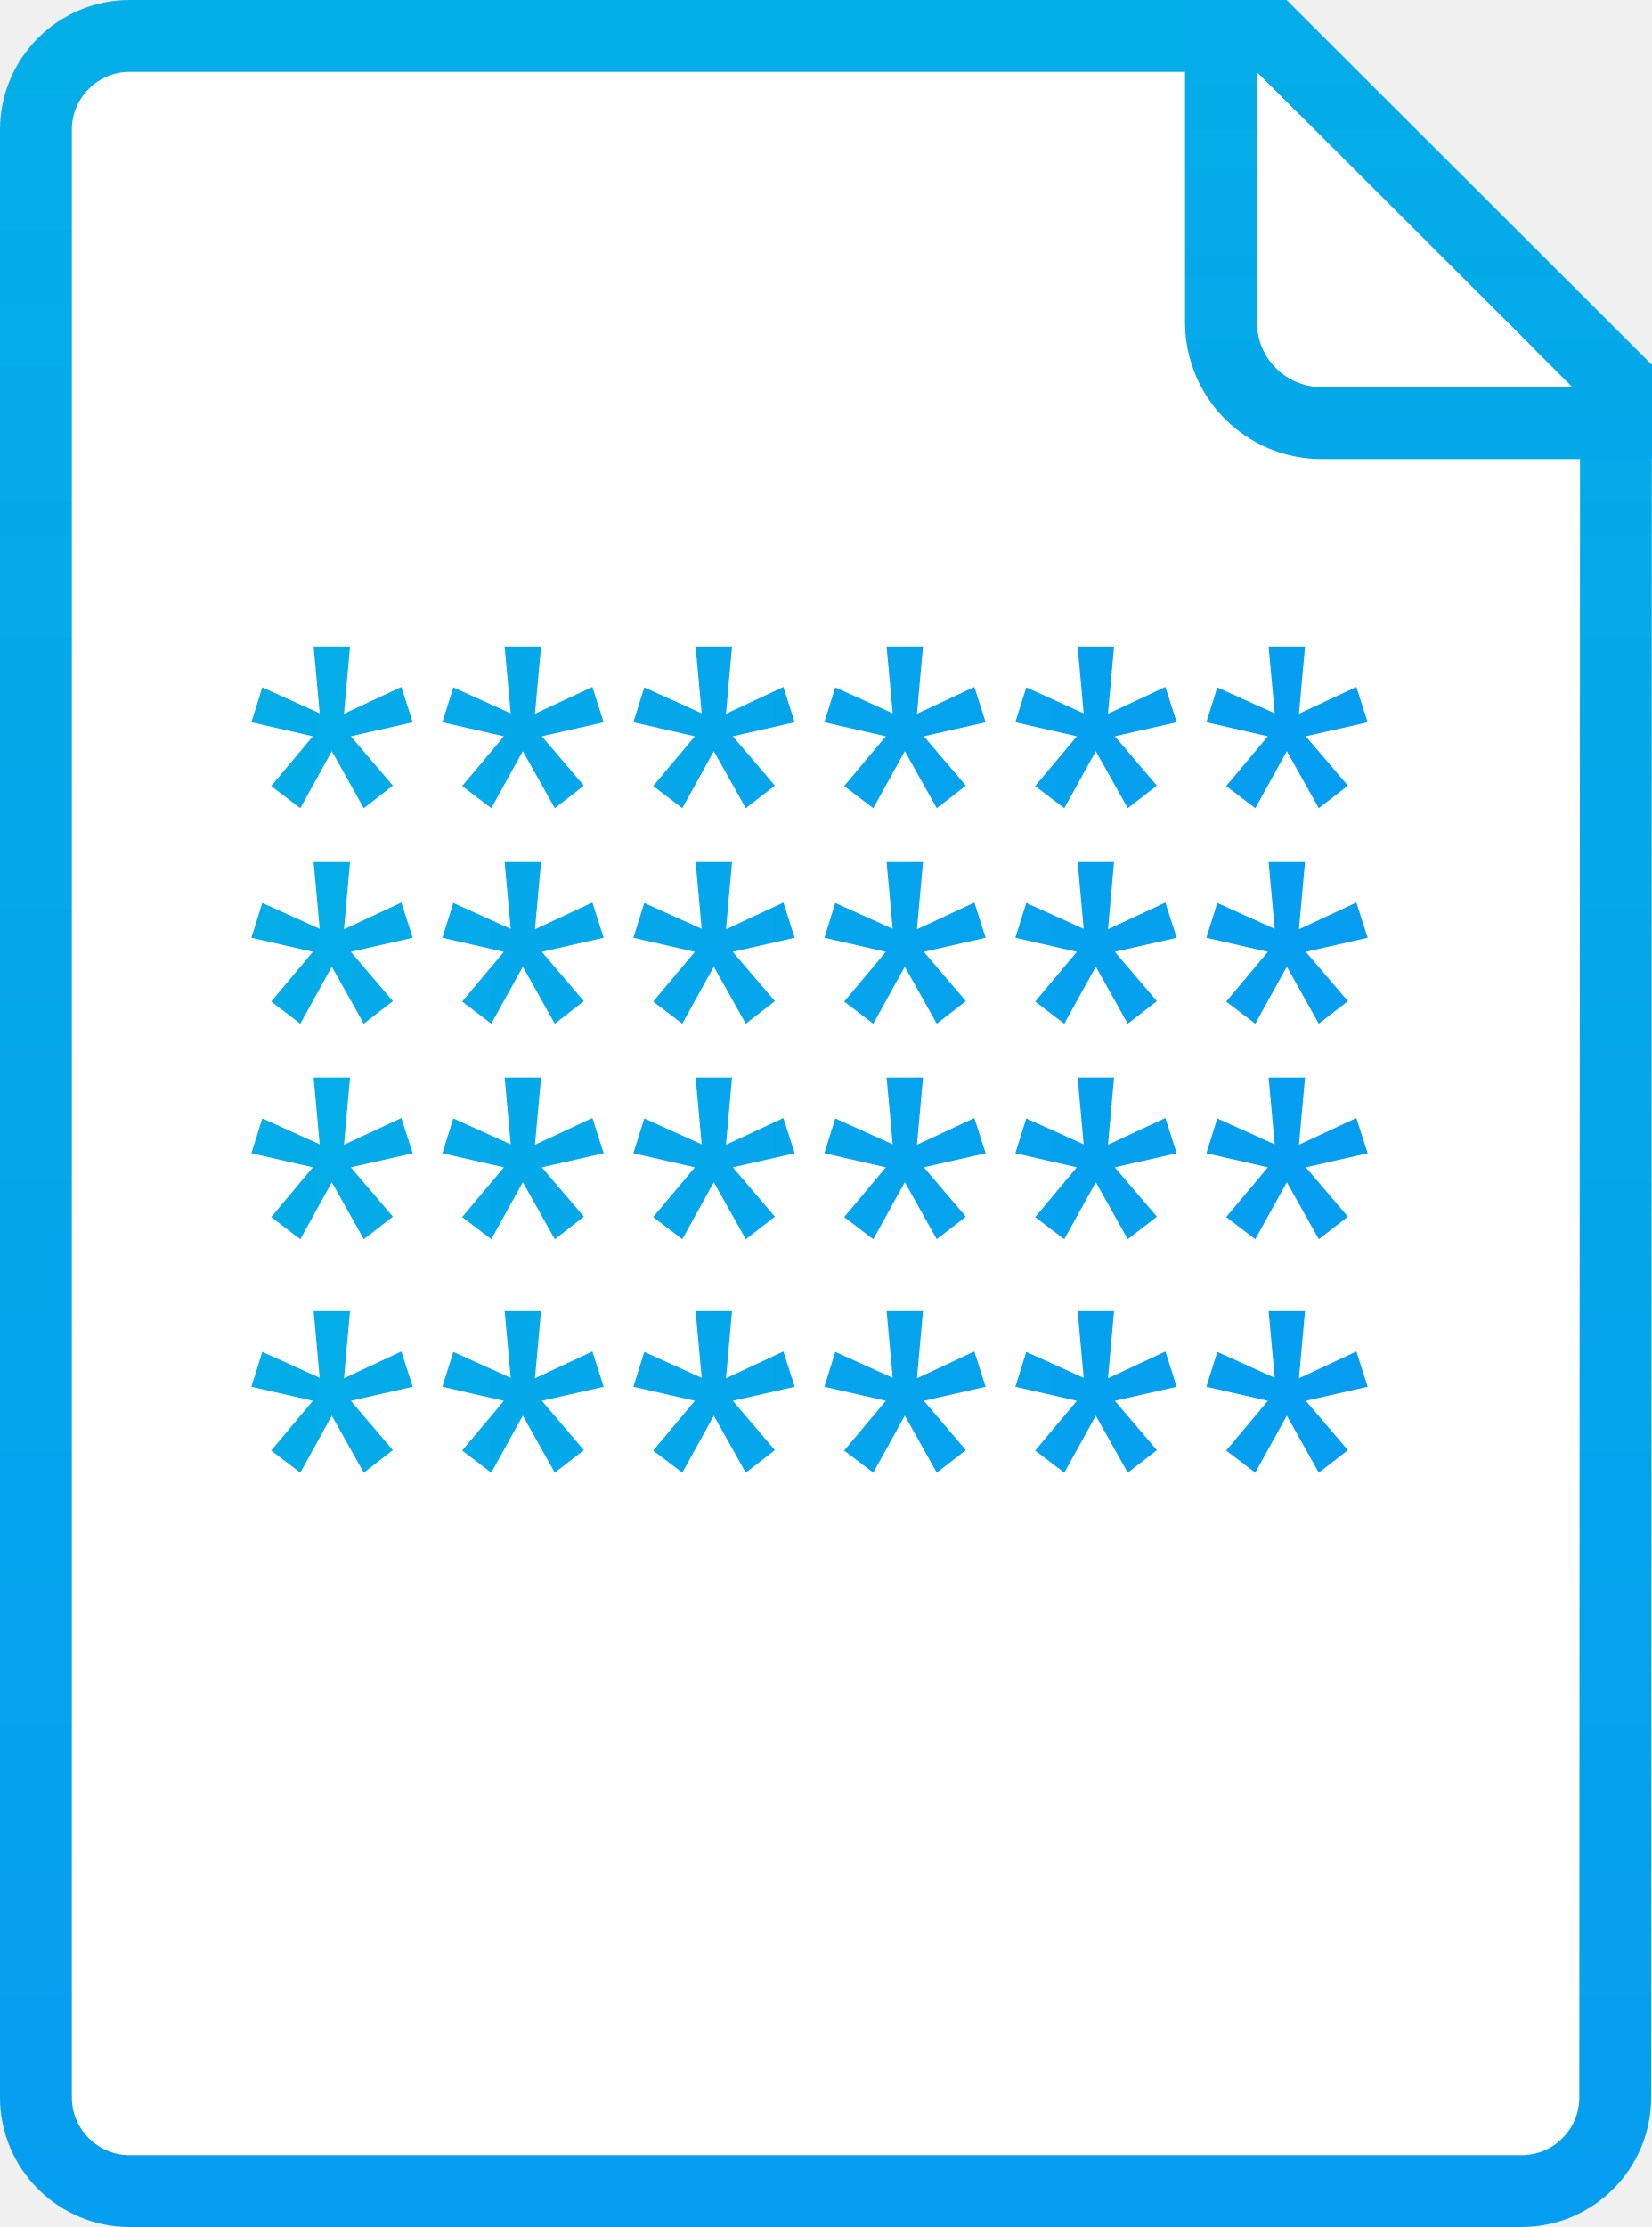
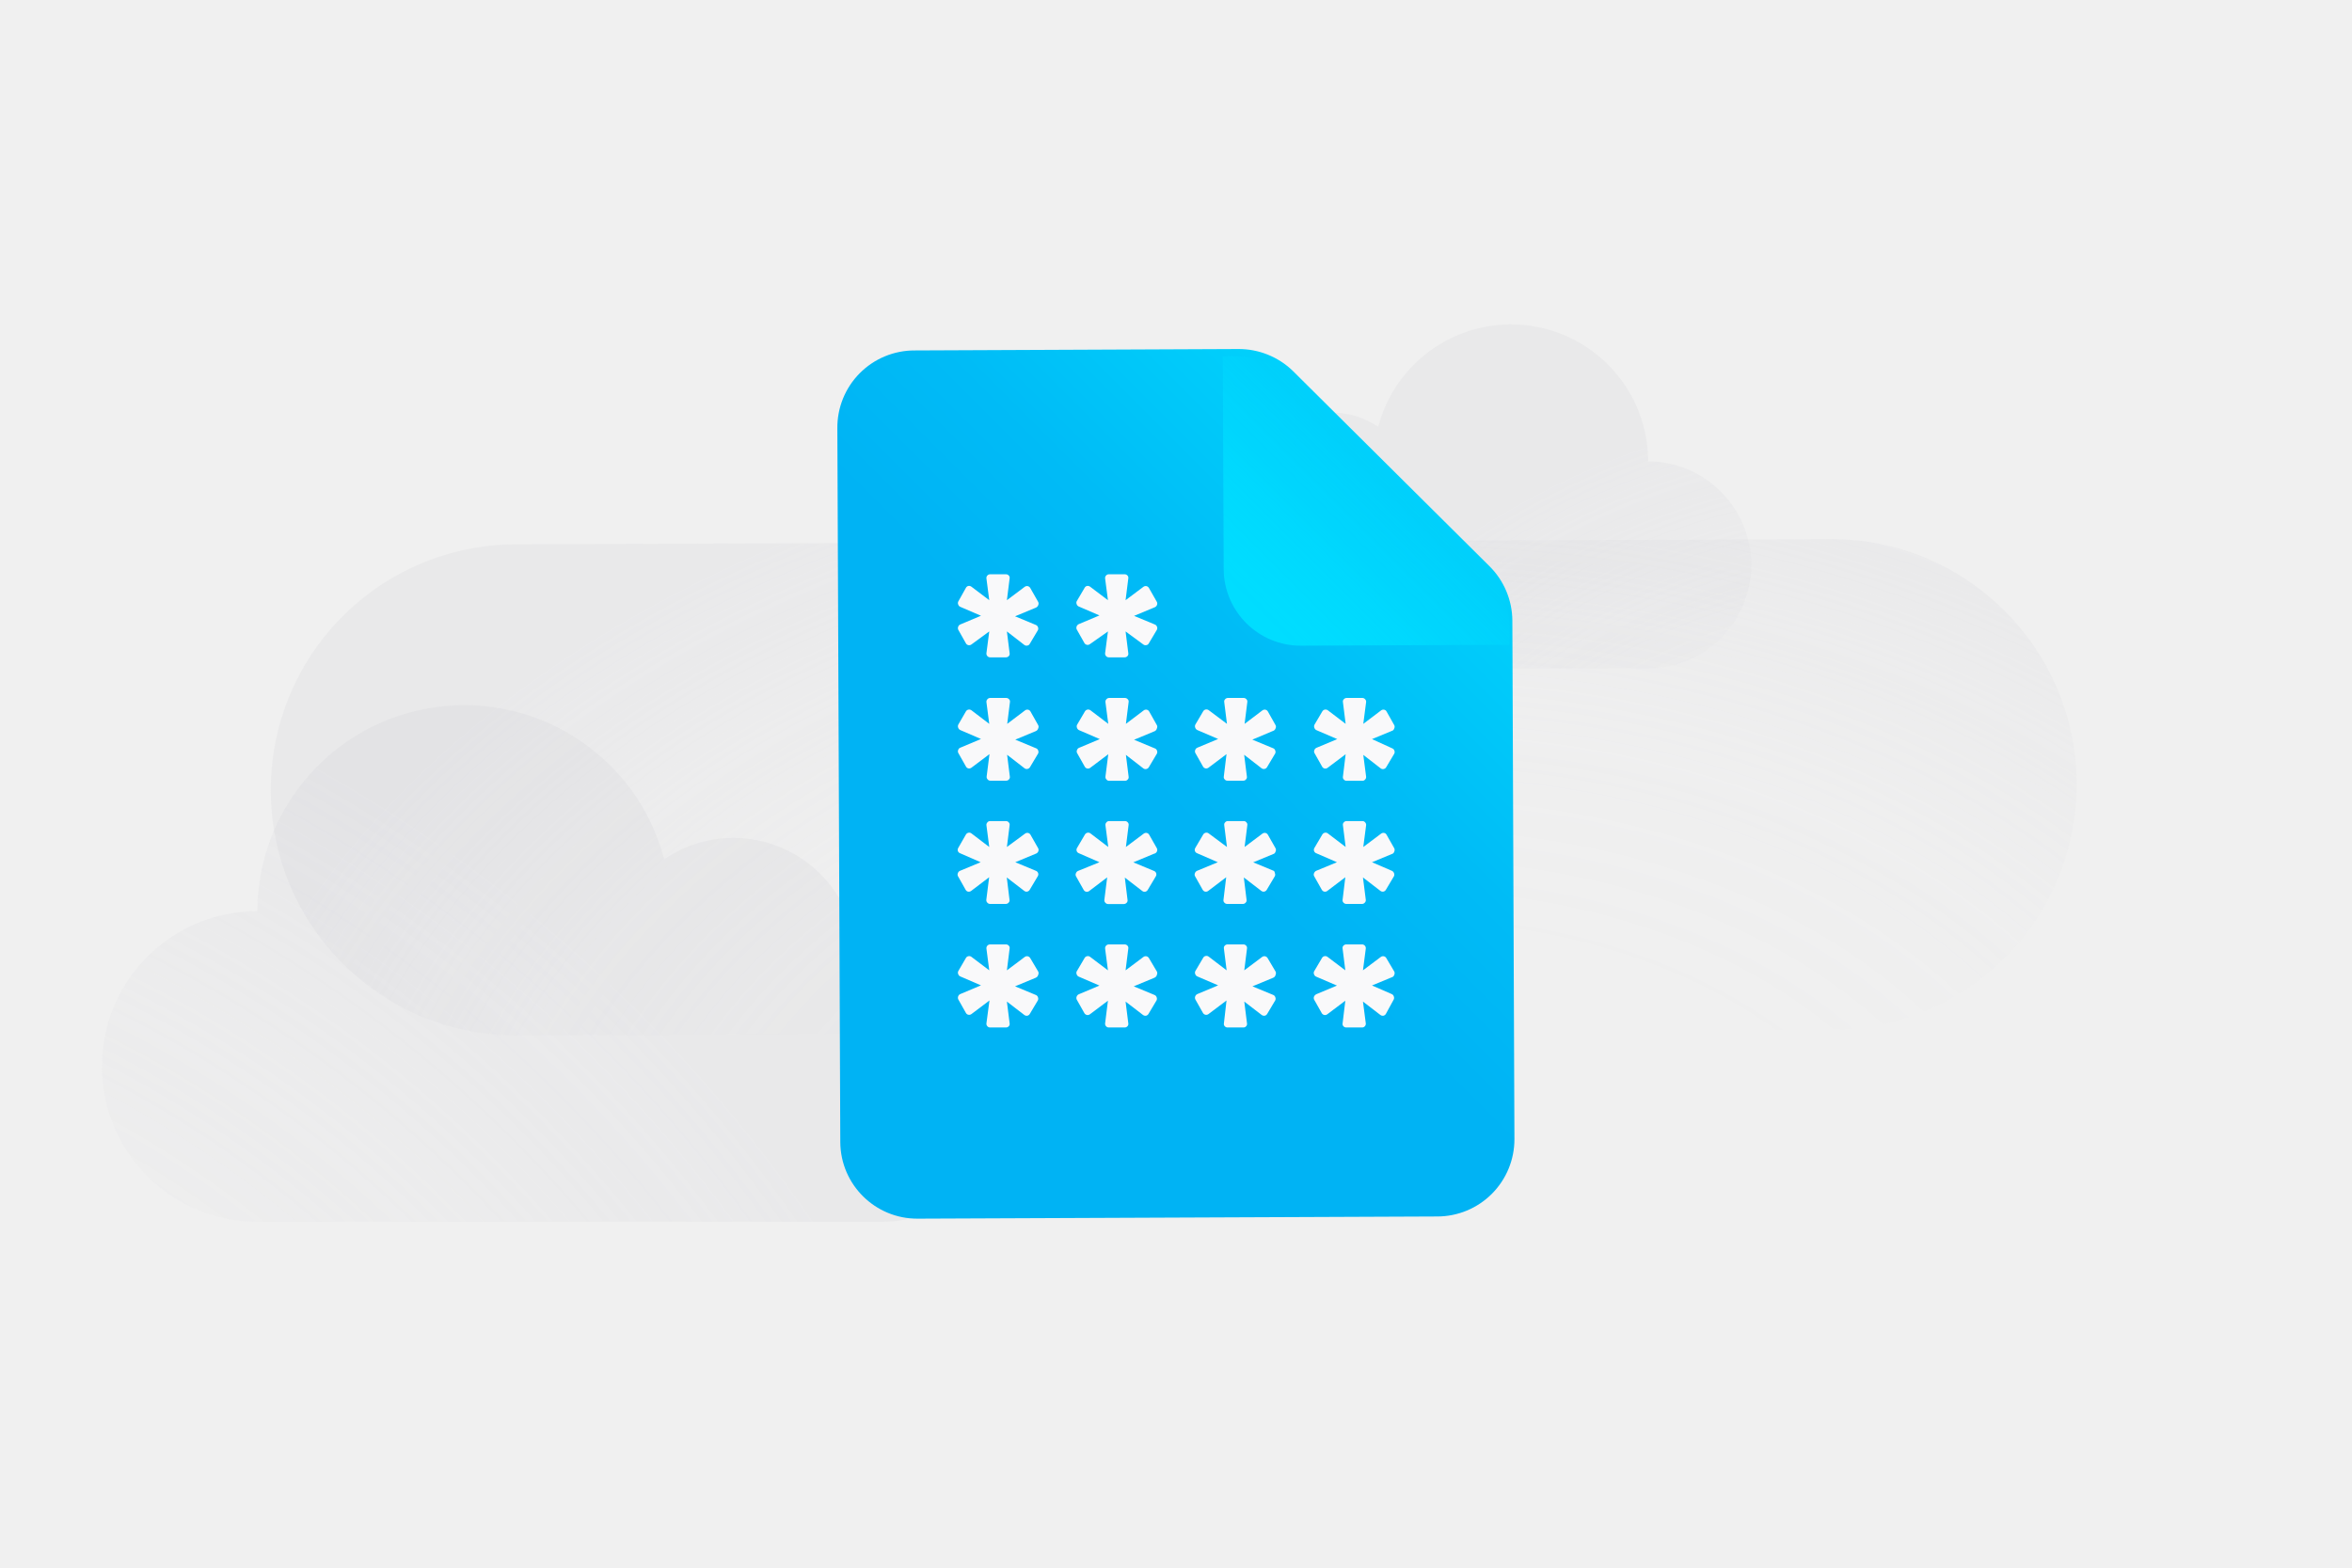
- <svg xmlns="http://www.w3.org/2000/svg" xmlns:xlink="http://www.w3.org/1999/xlink" width="92" height="124">
-   <defs>
-     <linearGradient x1="43.578%" y1="-163.636%" x2="43.578%" y2="263.598%" id="b">
-       <stop stop-color="#00C8D7" offset="0%" />
-       <stop stop-color="#0A84FF" offset="100%" />
-     </linearGradient>
-     <path d="M80.738 116a3.217 3.217 0 0 0 3.222-3.214L84 19.412H68.923a4.639 4.639 0 0 1-4.646-4.634V0H3.221A3.228 3.228 0 0 0 0 3.214v109.562A3.228 3.228 0 0 0 3.221 116h77.517z" id="a" />
-     <linearGradient x1="43.578%" y1="-515.603%" x2="43.578%" y2="814.819%" id="d">
-       <stop stop-color="#00C8D7" offset="0%" />
-       <stop stop-color="#0A84FF" offset="100%" />
-     </linearGradient>
-     <path d="M83.59 17.56L66 0v14a3.6 3.6 0 0 0 3.59 3.56h14z" id="c" />
-     <linearGradient x1="-170.039%" y1="49.981%" x2="257.195%" y2="49.981%" id="e">
-       <stop stop-color="#00C8D7" offset="0%" />
-       <stop stop-color="#0A84FF" offset="100%" />
-     </linearGradient>
-   </defs>
-   <g fill="none" fill-rule="evenodd">
-     <g stroke-linejoin="round" transform="translate(4 4)">
-       <use fill="#FFF" xlink:href="#a" />
-       <path stroke="url(#b)" stroke-width="4" d="M80.738 118H3.215A5.228 5.228 0 0 1-2 112.776V3.206A5.23 5.23 0 0 1 3.221-2h63.056v16.778a2.639 2.639 0 0 0 2.646 2.634H86L86 19.413l-.04 93.373A5.217 5.217 0 0 1 80.738 118z" />
-     </g>
-     <g stroke-linejoin="round" transform="translate(4 4)">
-       <use fill="#FFF" xlink:href="#c" />
-       <path stroke="url(#d)" stroke-width="4" d="M83.59 19.56H69.585c-3.063-.008-5.55-2.475-5.585-5.56V-4.823L88.424 19.56H83.59z" />
-     </g>
-     <path d="M18.986 36.216l-3.446.781 2.342 2.748L16.261 41l-1.78-3.174L12.726 41l-1.621-1.232 2.32-2.77L10 36.215l.608-1.942 3.198 1.444L13.468 32h2.027l-.338 3.742 3.198-1.492.631 1.966zm10.638 0l-3.446.781 2.342 2.748L26.899 41l-1.78-3.174L23.363 41l-1.622-1.232 2.32-2.77-3.423-.782.608-1.942 3.198 1.444L24.106 32h2.027l-.338 3.742 3.198-1.492.63 1.966zm10.637 0l-3.446.781 2.343 2.748L37.536 41l-1.78-3.174L34 41l-1.621-1.232 2.32-2.77-3.424-.782.608-1.942 3.198 1.444L34.743 32h2.027l-.337 3.742 3.198-1.492.63 1.966zm10.638 0l-3.446.781 2.342 2.748L48.174 41l-1.78-3.174L44.638 41l-1.622-1.232 2.32-2.77-3.423-.782.608-1.942 3.198 1.444L45.38 32h2.027l-.338 3.742 3.198-1.492.63 1.966zm10.637 0l-3.445.781 2.342 2.748L58.81 41l-1.779-3.174L55.275 41l-1.621-1.232 2.32-2.77-3.424-.782.608-1.942 3.198 1.444L56.02 32h2.027l-.338 3.742 3.198-1.492.63 1.966zm10.638 0l-3.446.781 2.342 2.748L69.45 41l-1.78-3.174L65.914 41l-1.622-1.232 2.32-2.77-3.423-.782.608-1.942 3.198 1.444L66.656 32h2.027l-.338 3.742 3.198-1.492.63 1.966zM18.986 48.216l-3.446.781 2.342 2.748L16.261 53l-1.78-3.174L12.726 53l-1.621-1.232 2.32-2.77L10 48.215l.608-1.942 3.198 1.444L13.468 44h2.027l-.338 3.742 3.198-1.492.631 1.966zm10.638 0l-3.446.781 2.342 2.748L26.899 53l-1.78-3.174L23.363 53l-1.622-1.232 2.32-2.77-3.423-.782.608-1.942 3.198 1.444L24.106 44h2.027l-.338 3.742 3.198-1.492.63 1.966zm10.637 0l-3.446.781 2.343 2.748L37.536 53l-1.78-3.174L34 53l-1.621-1.232 2.32-2.77-3.424-.782.608-1.942 3.198 1.444L34.743 44h2.027l-.337 3.742 3.198-1.492.63 1.966zm10.638 0l-3.446.781 2.342 2.748L48.174 53l-1.78-3.174L44.638 53l-1.622-1.232 2.32-2.77-3.423-.782.608-1.942 3.198 1.444L45.38 44h2.027l-.338 3.742 3.198-1.492.63 1.966zm10.637 0l-3.445.781 2.342 2.748L58.81 53l-1.779-3.174L55.275 53l-1.621-1.232 2.32-2.77-3.424-.782.608-1.942 3.198 1.444L56.02 44h2.027l-.338 3.742 3.198-1.492.63 1.966zm10.638 0l-3.446.781 2.342 2.748L69.45 53l-1.78-3.174L65.914 53l-1.622-1.232 2.32-2.77-3.423-.782.608-1.942 3.198 1.444L66.656 44h2.027l-.338 3.742 3.198-1.492.63 1.966zM18.986 60.216l-3.446.781 2.342 2.748L16.261 65l-1.78-3.174L12.726 65l-1.621-1.232 2.32-2.77L10 60.215l.608-1.942 3.198 1.444L13.468 56h2.027l-.338 3.742 3.198-1.492.631 1.966zm10.638 0l-3.446.781 2.342 2.748L26.899 65l-1.78-3.174L23.363 65l-1.622-1.232 2.32-2.77-3.423-.782.608-1.942 3.198 1.444L24.106 56h2.027l-.338 3.742 3.198-1.492.63 1.966zm10.637 0l-3.446.781 2.343 2.748L37.536 65l-1.78-3.174L34 65l-1.621-1.232 2.32-2.77-3.424-.782.608-1.942 3.198 1.444L34.743 56h2.027l-.337 3.742 3.198-1.492.63 1.966zm10.638 0l-3.446.781 2.342 2.748L48.174 65l-1.78-3.174L44.638 65l-1.622-1.232 2.32-2.77-3.423-.782.608-1.942 3.198 1.444L45.38 56h2.027l-.338 3.742 3.198-1.492.63 1.966zm10.637 0l-3.445.781 2.342 2.748L58.81 65l-1.779-3.174L55.275 65l-1.621-1.232 2.32-2.77-3.424-.782.608-1.942 3.198 1.444L56.02 56h2.027l-.338 3.742 3.198-1.492.63 1.966zm10.638 0l-3.446.781 2.342 2.748L69.45 65l-1.78-3.174L65.914 65l-1.622-1.232 2.32-2.77-3.423-.782.608-1.942 3.198 1.444L66.656 56h2.027l-.338 3.742 3.198-1.492.63 1.966zM18.986 73.216l-3.446.781 2.342 2.748L16.261 78l-1.78-3.174L12.726 78l-1.621-1.232 2.32-2.77L10 73.215l.608-1.942 3.198 1.444L13.468 69h2.027l-.338 3.742 3.198-1.492.631 1.966zm10.638 0l-3.446.781 2.342 2.748L26.899 78l-1.78-3.174L23.363 78l-1.622-1.232 2.32-2.77-3.423-.782.608-1.942 3.198 1.444L24.106 69h2.027l-.338 3.742 3.198-1.492.63 1.966zm10.637 0l-3.446.781 2.343 2.748L37.536 78l-1.78-3.174L34 78l-1.621-1.232 2.32-2.77-3.424-.782.608-1.942 3.198 1.444L34.743 69h2.027l-.337 3.742 3.198-1.492.63 1.966zm10.638 0l-3.446.781 2.342 2.748L48.174 78l-1.78-3.174L44.638 78l-1.622-1.232 2.32-2.77-3.423-.782.608-1.942 3.198 1.444L45.38 69h2.027l-.338 3.742 3.198-1.492.63 1.966zm10.637 0l-3.445.781 2.342 2.748L58.81 78l-1.779-3.174L55.275 78l-1.621-1.232 2.32-2.77-3.424-.782.608-1.942 3.198 1.444L56.02 69h2.027l-.338 3.742 3.198-1.492.63 1.966zm10.638 0l-3.446.781 2.342 2.748L69.45 78l-1.78-3.174L65.914 78l-1.622-1.232 2.32-2.77-3.423-.782.608-1.942 3.198 1.444L66.656 69h2.027l-.338 3.742 3.198-1.492.63 1.966z" fill="url(#e)" transform="translate(4 4)" />
+ <svg xmlns="http://www.w3.org/2000/svg" height="2in" viewBox="0 0 216 144" width="3in">
+   <radialGradient id="a" cx="175.51" cy="110.52" gradientUnits="userSpaceOnUse" r="102.61">
+     <stop offset=".26" stop-color="#cdcdd4" stop-opacity="0" />
+     <stop offset=".4" stop-color="#cdcdd4" stop-opacity=".02" />
+     <stop offset=".55" stop-color="#cdcdd4" stop-opacity=".08" />
+     <stop offset=".69" stop-color="#cdcdd4" stop-opacity=".18" />
+     <stop offset=".72" stop-color="#cdcdd4" stop-opacity=".2" />
+   </radialGradient>
+   <radialGradient id="b" cx="-36.84" cy="188.49" gradientUnits="userSpaceOnUse" r="150.75">
+     <stop offset=".27" stop-color="#cdcdd4" stop-opacity="0" />
+     <stop offset=".46" stop-color="#cdcdd4" stop-opacity=".02" />
+     <stop offset=".66" stop-color="#cdcdd4" stop-opacity=".08" />
+     <stop offset=".86" stop-color="#cdcdd4" stop-opacity=".18" />
+     <stop offset=".9" stop-color="#cdcdd4" stop-opacity=".2" />
+   </radialGradient>
+   <radialGradient id="c" cx="129.21" cy="117.26" gradientTransform="matrix(1 0 0 .7 0 35.37)" gradientUnits="userSpaceOnUse" r="112.67">
+     <stop offset=".4" stop-color="#cdcdd4" stop-opacity="0" />
+     <stop offset=".58" stop-color="#cdcdd4" stop-opacity=".02" />
+     <stop offset=".77" stop-color="#cdcdd4" stop-opacity=".08" />
+     <stop offset=".96" stop-color="#cdcdd4" stop-opacity=".18" />
+     <stop offset="1" stop-color="#cdcdd4" stop-opacity=".2" />
+   </radialGradient>
+   <linearGradient id="d" gradientUnits="userSpaceOnUse" x1="81.77" x2="139.48" y1="98.19" y2="40.49">
+     <stop offset=".43" stop-color="#00b3f4" />
+     <stop offset=".61" stop-color="#00bbf6" />
+     <stop offset=".89" stop-color="#00d2fc" />
+     <stop offset="1" stop-color="#0df" />
+   </linearGradient>
+   <linearGradient id="e" gradientUnits="userSpaceOnUse" x1="69.97" x2="127.67" y1="101.49" y2="43.79">
+     <stop offset=".77" stop-color="#0df" />
+     <stop offset=".8" stop-color="#0df" stop-opacity=".99" />
+     <stop offset=".83" stop-color="#0df" stop-opacity=".94" />
+     <stop offset=".86" stop-color="#0df" stop-opacity=".87" />
+     <stop offset=".89" stop-color="#0df" stop-opacity=".77" />
+     <stop offset=".91" stop-color="#0df" stop-opacity=".64" />
+     <stop offset=".94" stop-color="#0df" stop-opacity=".48" />
+     <stop offset=".97" stop-color="#0df" stop-opacity=".28" />
+     <stop offset=".99" stop-color="#0df" stop-opacity=".07" />
+     <stop offset="1" stop-color="#0df" stop-opacity="0" />
+   </linearGradient>
+   <path d="m160.83 51.89a9.51 9.51 0 0 1 -9.47 9.51h-38.07a7.27 7.27 0 0 1 0-14.54 7.15 7.15 0 0 1 1.74.22 7.81 7.81 0 0 1 -.19-1.69 7.5 7.5 0 0 1 11.73-6.18 12.6 12.6 0 0 1 24.79 3.17 9.51 9.51 0 0 1 9.47 9.51z" fill="url(#a)" />
+   <path d="m81 90.45a10.74 10.74 0 0 0 -2.62.32 11.31 11.31 0 0 0 -17.38-11.85 19 19 0 0 0 -37.37 4.77 14.27 14.27 0 0 0 0 28.54h57.37a10.89 10.89 0 1 0 0-21.78z" fill="url(#b)" />
+   <path d="m24.87 72.66a22.54 22.54 0 0 1 22.45-22.66l120.77-.48a22.53 22.53 0 1 1 .18 45.06l-120.77.53a22.54 22.54 0 0 1 -22.63-22.45z" fill="url(#c)" />
+   <path d="m132 111.74-47.73.2a7.07 7.07 0 0 1 -7.1-7l-.27-65.58a7.08 7.08 0 0 1 7.1-7.17l29.72-.13a7.14 7.14 0 0 1 5 2l18.06 17.94a7.1 7.1 0 0 1 2.11 5l.19 47.63a7.09 7.09 0 0 1 -7.08 7.11z" fill="url(#d)" />
+   <path d="m136.52 52.63-18.07-17.86a7.06 7.06 0 0 0 -5-2.05h-1.15l.08 19.59a7.07 7.07 0 0 0 7.1 7l19.16-.08v-1.59a7.11 7.11 0 0 0 -2.12-5.01z" fill="url(#e)" />
+   <g fill="#f9f9fa">
+     <path d="m95.35 55.58a.35.35 0 0 0 0-.28l-.74-1.3a.36.36 0 0 0 -.22-.16.35.35 0 0 0 -.28.06l-1.64 1.23.25-2a.3.3 0 0 0 -.08-.27.34.34 0 0 0 -.25-.11h-1.46a.33.33 0 0 0 -.25.11.33.33 0 0 0 -.09.27l.26 2-1.64-1.24a.38.38 0 0 0 -.27-.07.33.33 0 0 0 -.23.17l-.71 1.27a.32.32 0 0 0 0 .27.33.33 0 0 0 .19.21l1.9.82-1.9.8a.34.34 0 0 0 -.19.2.35.35 0 0 0 0 .28l.71 1.26a.33.33 0 0 0 .22.16.35.35 0 0 0 .28-.06l1.64-1.2-.26 2a.34.34 0 0 0 .09.27.33.33 0 0 0 .25.11h1.46a.34.34 0 0 0 .25-.11.3.3 0 0 0 .08-.27l-.25-2 1.6 1.24a.32.32 0 0 0 .27.06.3.3 0 0 0 .23-.16l.75-1.26a.34.34 0 0 0 0-.28.33.33 0 0 0 -.2-.2l-1.9-.79 1.9-.79a.39.39 0 0 0 .23-.24zm10.9 0a.35.35 0 0 0 0-.28l-.74-1.3a.36.36 0 0 0 -.22-.16.35.35 0 0 0 -.28.06l-1.64 1.23.25-2a.3.3 0 0 0 -.08-.27.34.34 0 0 0 -.25-.11h-1.46a.33.33 0 0 0 -.25.11.33.33 0 0 0 -.09.27l.26 2-1.64-1.24a.38.38 0 0 0 -.27-.07.33.33 0 0 0 -.23.17l-.73 1.24a.32.32 0 0 0 0 .27.33.33 0 0 0 .19.21l1.9.82-1.9.8a.37.37 0 0 0 -.19.2.35.35 0 0 0 0 .28l.71 1.26a.36.36 0 0 0 .22.16.35.35 0 0 0 .28-.06l1.66-1.17-.26 2a.34.34 0 0 0 .09.27.33.33 0 0 0 .25.11h1.46a.34.34 0 0 0 .25-.11.3.3 0 0 0 .08-.27l-.25-2 1.63 1.2a.33.33 0 0 0 .27.06.3.3 0 0 0 .23-.16l.75-1.26a.34.34 0 0 0 0-.28.33.33 0 0 0 -.2-.2l-1.9-.79 1.9-.79a.39.39 0 0 0 .2-.2zm-10.9 11.31a.32.32 0 0 0 0-.27l-.71-1.26a.34.34 0 0 0 -.22-.17.35.35 0 0 0 -.28.06l-1.64 1.24.25-2a.29.29 0 0 0 -.08-.26.35.35 0 0 0 -.25-.12h-1.49a.33.33 0 0 0 -.25.12.32.32 0 0 0 -.09.26l.26 2-1.64-1.25a.37.37 0 0 0 -.27-.06.35.35 0 0 0 -.23.16l-.71 1.23a.35.35 0 0 0 0 .28.36.36 0 0 0 .19.21l1.9.82-1.9.8a.31.31 0 0 0 -.19.2.32.32 0 0 0 0 .27l.71 1.26a.32.32 0 0 0 .22.17.35.35 0 0 0 .28-.06l1.66-1.25-.26 2.06a.32.32 0 0 0 .09.26.3.3 0 0 0 .25.12h1.46a.32.32 0 0 0 .25-.12.29.29 0 0 0 .08-.26l-.25-2 1.6 1.24a.32.32 0 0 0 .27.06.35.35 0 0 0 .23-.16l.75-1.26a.34.34 0 0 0 0-.28.31.31 0 0 0 -.2-.2l-1.9-.79 1.9-.79a.38.38 0 0 0 .21-.26zm10.9 0a.32.32 0 0 0 0-.27l-.71-1.26a.34.34 0 0 0 -.22-.17.35.35 0 0 0 -.28.06l-1.64 1.24.25-2a.29.29 0 0 0 -.08-.26.35.35 0 0 0 -.25-.12h-1.46a.33.33 0 0 0 -.25.12.32.32 0 0 0 -.09.26l.26 2-1.64-1.25a.37.37 0 0 0 -.27-.06.35.35 0 0 0 -.23.16l-.73 1.24a.35.35 0 0 0 0 .28.36.36 0 0 0 .19.21l1.9.82-1.9.8a.34.34 0 0 0 -.19.2.32.32 0 0 0 0 .27l.71 1.26a.34.34 0 0 0 .22.17.35.35 0 0 0 .28-.06l1.66-1.25-.26 2.06a.32.32 0 0 0 .09.26.3.3 0 0 0 .25.12h1.46a.32.32 0 0 0 .25-.12.29.29 0 0 0 .08-.26l-.25-2 1.6 1.24a.33.33 0 0 0 .27.06.35.35 0 0 0 .23-.16l.75-1.26a.34.34 0 0 0 0-.28.31.31 0 0 0 -.2-.2l-1.9-.79 1.9-.79a.38.38 0 0 0 .2-.27zm10.9 0a.32.32 0 0 0 0-.27l-.71-1.26a.34.34 0 0 0 -.22-.17.35.35 0 0 0 -.28.06l-1.64 1.24.25-2a.29.29 0 0 0 -.08-.26.33.33 0 0 0 -.25-.12h-1.46a.33.33 0 0 0 -.25.12.29.29 0 0 0 -.08.26l.25 2-1.68-1.26a.37.37 0 0 0 -.27-.06.35.35 0 0 0 -.23.16l-.73 1.24a.35.35 0 0 0 0 .28.36.36 0 0 0 .19.21l1.91.82-1.91.8a.34.34 0 0 0 -.19.2.32.32 0 0 0 0 .27l.71 1.26a.34.34 0 0 0 .22.17.35.35 0 0 0 .28-.06l1.66-1.25-.25 2.06a.29.29 0 0 0 .08.26.3.3 0 0 0 .25.12h1.46a.3.3 0 0 0 .25-.12.29.29 0 0 0 .08-.26l-.25-2 1.6 1.24a.33.33 0 0 0 .27.06.35.35 0 0 0 .23-.16l.75-1.26a.34.34 0 0 0 0-.28.31.31 0 0 0 -.19-.2l-1.91-.79 1.99-.84a.36.36 0 0 0 .15-.21zm10.9 0a.32.32 0 0 0 0-.27l-.71-1.26a.32.32 0 0 0 -.22-.17.35.35 0 0 0 -.28.06l-1.64 1.24.26-2a.32.32 0 0 0 -.09-.26.33.33 0 0 0 -.25-.12h-1.46a.35.35 0 0 0 -.25.12.29.29 0 0 0 -.08.26l.25 2-1.64-1.25a.37.37 0 0 0 -.27-.06.35.35 0 0 0 -.23.16l-.73 1.24a.35.35 0 0 0 0 .28.36.36 0 0 0 .19.21l1.91.82-1.91.8a.37.37 0 0 0 -.19.2.32.32 0 0 0 0 .27l.71 1.26a.34.34 0 0 0 .22.17.35.35 0 0 0 .28-.06l1.66-1.25-.25 2.06a.29.29 0 0 0 .08.26.32.32 0 0 0 .25.12h1.46a.3.3 0 0 0 .25-.12.32.32 0 0 0 .09-.26l-.26-2 1.6 1.24a.33.33 0 0 0 .27.06.35.35 0 0 0 .23-.16l.75-1.26a.34.34 0 0 0 0-.28.31.31 0 0 0 -.19-.2l-1.86-.85 1.91-.79a.33.33 0 0 0 .14-.21z" />
+     <path d="m95.35 78.21a.35.35 0 0 0 0-.28l-.71-1.25a.34.34 0 0 0 -.22-.17.35.35 0 0 0 -.28.06l-1.67 1.23.25-2a.29.29 0 0 0 -.08-.26.32.32 0 0 0 -.25-.12h-1.46a.3.3 0 0 0 -.25.12.32.32 0 0 0 -.09.26l.26 2-1.64-1.25a.33.33 0 0 0 -.27-.06.35.35 0 0 0 -.23.16l-.71 1.24a.33.33 0 0 0 .16.48l1.9.83-1.9.79a.33.33 0 0 0 -.19.21.32.32 0 0 0 0 .27l.71 1.26a.32.32 0 0 0 .22.17.35.35 0 0 0 .28-.06l1.66-1.26-.26 2.07a.32.32 0 0 0 .09.26.33.33 0 0 0 .25.12h1.46a.35.35 0 0 0 .25-.12.29.29 0 0 0 .08-.26l-.25-2.05 1.6 1.23a.33.33 0 0 0 .27.07.35.35 0 0 0 .23-.16l.75-1.26a.34.34 0 0 0 -.17-.49l-1.9-.79 1.9-.79a.36.36 0 0 0 .21-.2zm10.9 0a.35.35 0 0 0 0-.28l-.71-1.25a.34.34 0 0 0 -.22-.17.35.35 0 0 0 -.28.06l-1.64 1.23.25-2a.29.29 0 0 0 -.08-.26.32.32 0 0 0 -.25-.12h-1.46a.3.3 0 0 0 -.25.12.32.32 0 0 0 -.09.26l.26 2-1.64-1.25a.33.33 0 0 0 -.27-.06.35.35 0 0 0 -.23.16l-.73 1.24a.33.33 0 0 0 .16.48l1.9.83-1.97.8a.36.36 0 0 0 -.19.21.32.32 0 0 0 0 .27l.71 1.26a.34.34 0 0 0 .22.17.35.35 0 0 0 .28-.06l1.66-1.26-.26 2.07a.32.32 0 0 0 .09.26.33.33 0 0 0 .25.12h1.46a.35.35 0 0 0 .25-.12.29.29 0 0 0 .08-.26l-.25-2.05 1.6 1.23a.34.34 0 0 0 .27.07.35.35 0 0 0 .23-.16l.75-1.26a.34.34 0 0 0 -.17-.49l-1.9-.79 1.9-.79a.36.36 0 0 0 .27-.21zm10.9 0a.35.35 0 0 0 0-.28l-.71-1.25a.34.34 0 0 0 -.22-.17.35.35 0 0 0 -.28.06l-1.64 1.23.25-2a.29.29 0 0 0 -.08-.26.3.3 0 0 0 -.25-.12h-1.46a.3.3 0 0 0 -.25.12.29.29 0 0 0 -.08.26l.25 2-1.68-1.25a.33.33 0 0 0 -.27-.06.35.35 0 0 0 -.23.16l-.73 1.24a.33.33 0 0 0 .16.48l1.91.83-1.91.79a.36.36 0 0 0 -.19.21.32.32 0 0 0 0 .27l.71 1.26a.34.34 0 0 0 .22.17.35.35 0 0 0 .28-.06l1.66-1.26-.25 2.07a.29.29 0 0 0 .08.26.33.33 0 0 0 .25.12h1.46a.33.33 0 0 0 .25-.12.29.29 0 0 0 .08-.26l-.25-2.05 1.6 1.23a.34.34 0 0 0 .27.07.35.35 0 0 0 .23-.16l.75-1.26a.35.35 0 0 0 0-.28.36.36 0 0 0 -.08-.2l-1.91-.79 1.91-.79a.34.34 0 0 0 .15-.21zm10.9 0a.35.35 0 0 0 0-.28l-.71-1.25a.32.32 0 0 0 -.22-.17.35.35 0 0 0 -.28.06l-1.64 1.23.26-2a.32.32 0 0 0 -.09-.26.3.3 0 0 0 -.25-.12h-1.46a.32.32 0 0 0 -.25.12.29.29 0 0 0 -.08.26l.25 2-1.64-1.25a.33.33 0 0 0 -.27-.06.35.35 0 0 0 -.23.16l-.73 1.24a.33.33 0 0 0 .16.48l1.91.83-1.91.79a.39.39 0 0 0 -.19.21.32.32 0 0 0 0 .27l.71 1.26a.34.34 0 0 0 .22.17.35.35 0 0 0 .28-.06l1.66-1.26-.25 2.07a.29.29 0 0 0 .08.26.35.35 0 0 0 .25.12h1.46a.33.33 0 0 0 .25-.12.32.32 0 0 0 .09-.26l-.26-2.05 1.6 1.23a.34.34 0 0 0 .27.07.35.35 0 0 0 .23-.16l.75-1.26a.35.35 0 0 0 0-.28.36.36 0 0 0 -.19-.21l-1.83-.79 1.91-.79a.31.31 0 0 0 .14-.2z" />
+     <path d="m95.35 89.53a.35.35 0 0 0 0-.28l-.74-1.25a.36.36 0 0 0 -.22-.16.35.35 0 0 0 -.28.06l-1.64 1.23.25-2a.3.3 0 0 0 -.08-.27.34.34 0 0 0 -.25-.11h-1.46a.33.33 0 0 0 -.25.11.34.34 0 0 0 -.09.27l.26 2-1.64-1.24a.33.33 0 0 0 -.27-.06.32.32 0 0 0 -.23.16l-.71 1.22a.32.32 0 0 0 0 .27.33.33 0 0 0 .19.21l1.9.82-1.9.8a.34.34 0 0 0 -.19.2.35.35 0 0 0 0 .28l.71 1.26a.33.33 0 0 0 .22.16.35.35 0 0 0 .28-.06l1.66-1.25-.28 2.1a.33.33 0 0 0 .09.27.33.33 0 0 0 .25.11h1.46a.34.34 0 0 0 .25-.11.3.3 0 0 0 .08-.27l-.25-2 1.6 1.23a.37.37 0 0 0 .27.07.35.35 0 0 0 .23-.16l.75-1.26a.35.35 0 0 0 0-.28.32.32 0 0 0 -.2-.21l-1.9-.79 1.9-.79a.39.39 0 0 0 .23-.28zm10.9 0a.35.35 0 0 0 0-.28l-.74-1.25a.36.36 0 0 0 -.22-.16.35.35 0 0 0 -.28.06l-1.64 1.23.25-2a.3.3 0 0 0 -.08-.27.34.34 0 0 0 -.25-.11h-1.46a.33.33 0 0 0 -.25.11.34.34 0 0 0 -.09.27l.26 2-1.64-1.24a.33.33 0 0 0 -.27-.06.32.32 0 0 0 -.23.16l-.73 1.24a.32.32 0 0 0 0 .27.33.33 0 0 0 .19.21l1.9.82-1.9.8a.37.37 0 0 0 -.19.2.35.35 0 0 0 0 .28l.71 1.26a.36.36 0 0 0 .22.16.35.35 0 0 0 .28-.06l1.66-1.25-.26 2.08a.33.33 0 0 0 .09.27.33.33 0 0 0 .25.11h1.46a.34.34 0 0 0 .25-.11.3.3 0 0 0 .08-.27l-.25-2 1.6 1.23a.38.38 0 0 0 .27.07.35.35 0 0 0 .23-.16l.75-1.26a.35.35 0 0 0 0-.28.32.32 0 0 0 -.2-.21l-1.9-.79 1.9-.79a.39.39 0 0 0 .23-.28zm10.9 0a.35.35 0 0 0 0-.28l-.74-1.25a.36.36 0 0 0 -.22-.16.35.35 0 0 0 -.28.06l-1.64 1.23.25-2a.3.3 0 0 0 -.08-.27.33.33 0 0 0 -.25-.11h-1.46a.33.33 0 0 0 -.25.11.3.3 0 0 0 -.08.27l.25 2-1.65-1.26a.33.33 0 0 0 -.27-.06.32.32 0 0 0 -.23.16l-.73 1.24a.32.32 0 0 0 0 .27.33.33 0 0 0 .19.21l1.91.82-1.91.8a.37.37 0 0 0 -.19.2.35.35 0 0 0 0 .28l.71 1.26a.36.36 0 0 0 .22.16.35.35 0 0 0 .28-.06l1.66-1.25-.24 2.1a.3.3 0 0 0 .08.27.33.33 0 0 0 .25.11h1.46a.33.33 0 0 0 .25-.11.3.3 0 0 0 .08-.27l-.25-2 1.6 1.23a.38.38 0 0 0 .27.07.35.35 0 0 0 .23-.16l.75-1.26a.35.35 0 0 0 0-.28.33.33 0 0 0 -.19-.21l-1.91-.79 1.91-.79a.37.37 0 0 0 .22-.28zm10.9 0a.35.35 0 0 0 0-.28l-.74-1.25a.33.33 0 0 0 -.22-.16.35.35 0 0 0 -.28.06l-1.64 1.23.26-2a.34.34 0 0 0 -.09-.27.33.33 0 0 0 -.25-.11h-1.46a.34.34 0 0 0 -.25.11.3.3 0 0 0 -.08.27l.25 2-1.64-1.24a.33.33 0 0 0 -.27-.06.32.32 0 0 0 -.23.16l-.73 1.24a.32.32 0 0 0 0 .27.33.33 0 0 0 .19.21l1.91.82-1.91.8a.41.41 0 0 0 -.19.2.35.35 0 0 0 0 .28l.71 1.26a.36.36 0 0 0 .22.16.35.35 0 0 0 .28-.06l1.66-1.25-.25 2.08a.3.3 0 0 0 .08.27.34.34 0 0 0 .25.11h1.46a.33.33 0 0 0 .25-.11.33.33 0 0 0 .09-.27l-.26-2 1.6 1.23a.38.38 0 0 0 .27.07.35.35 0 0 0 .23-.16l.73-1.34a.35.35 0 0 0 0-.28.33.33 0 0 0 -.19-.21l-1.81-.79 1.91-.79a.34.34 0 0 0 .14-.2z" />
  </g>
</svg>
